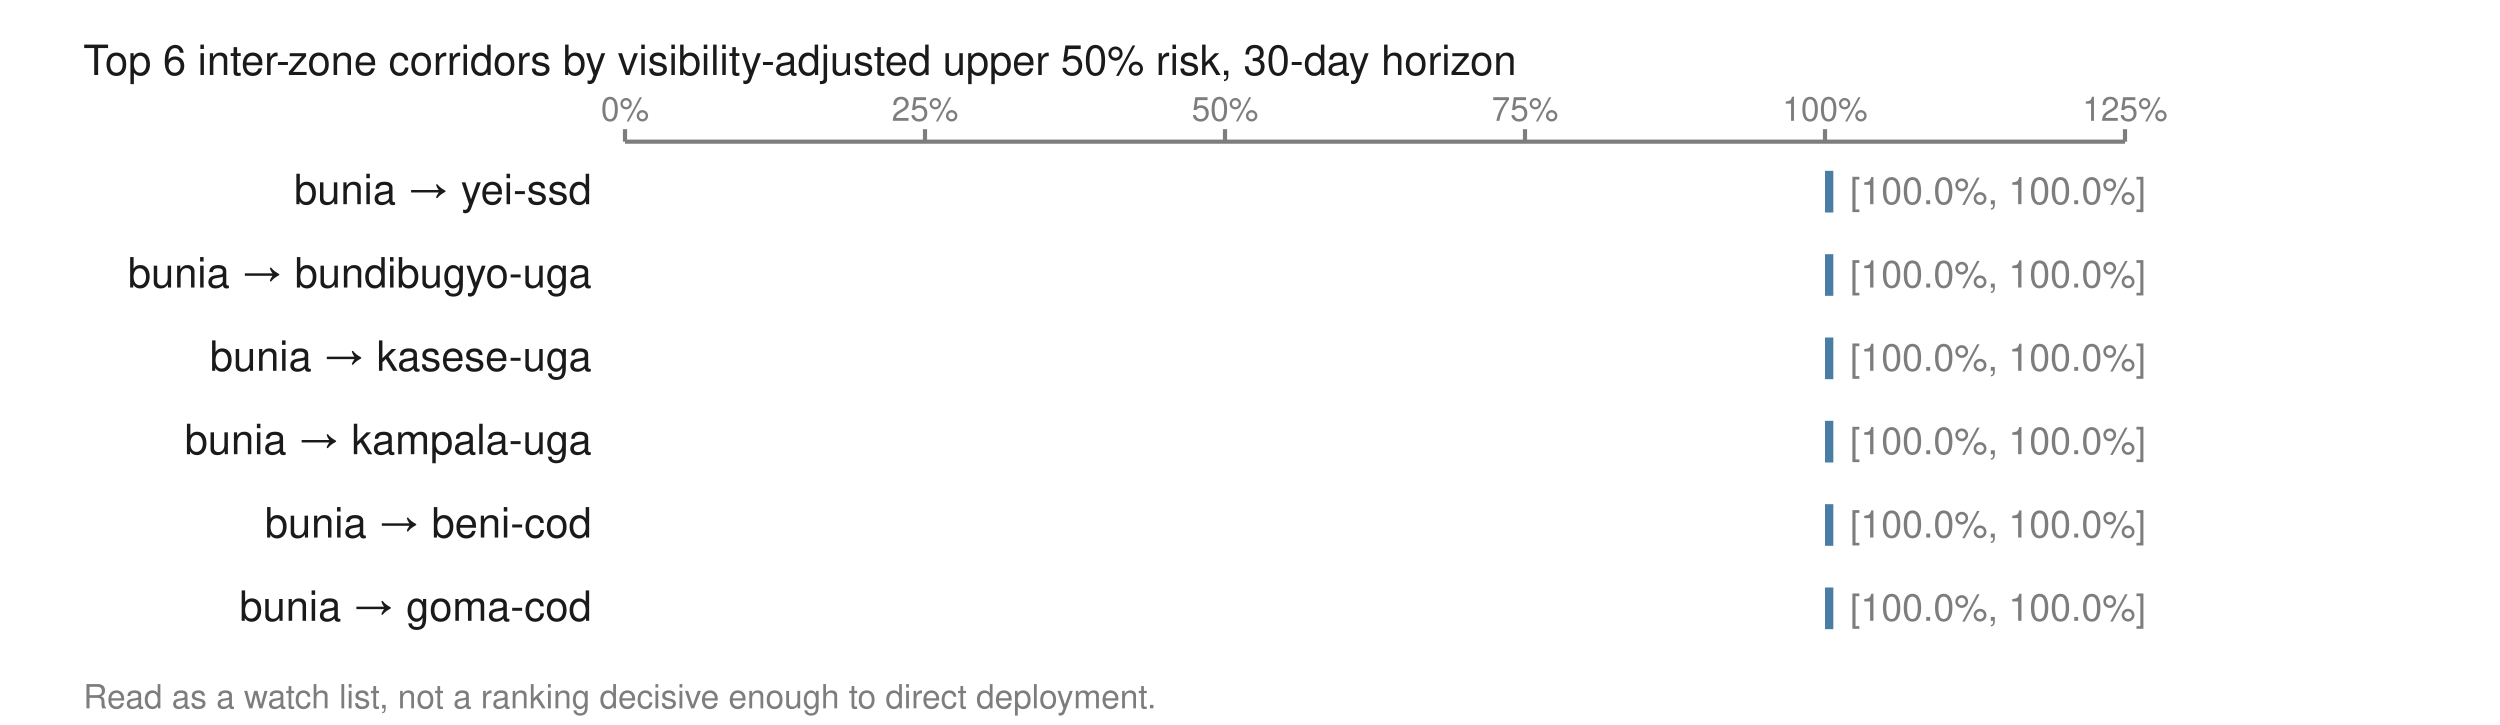
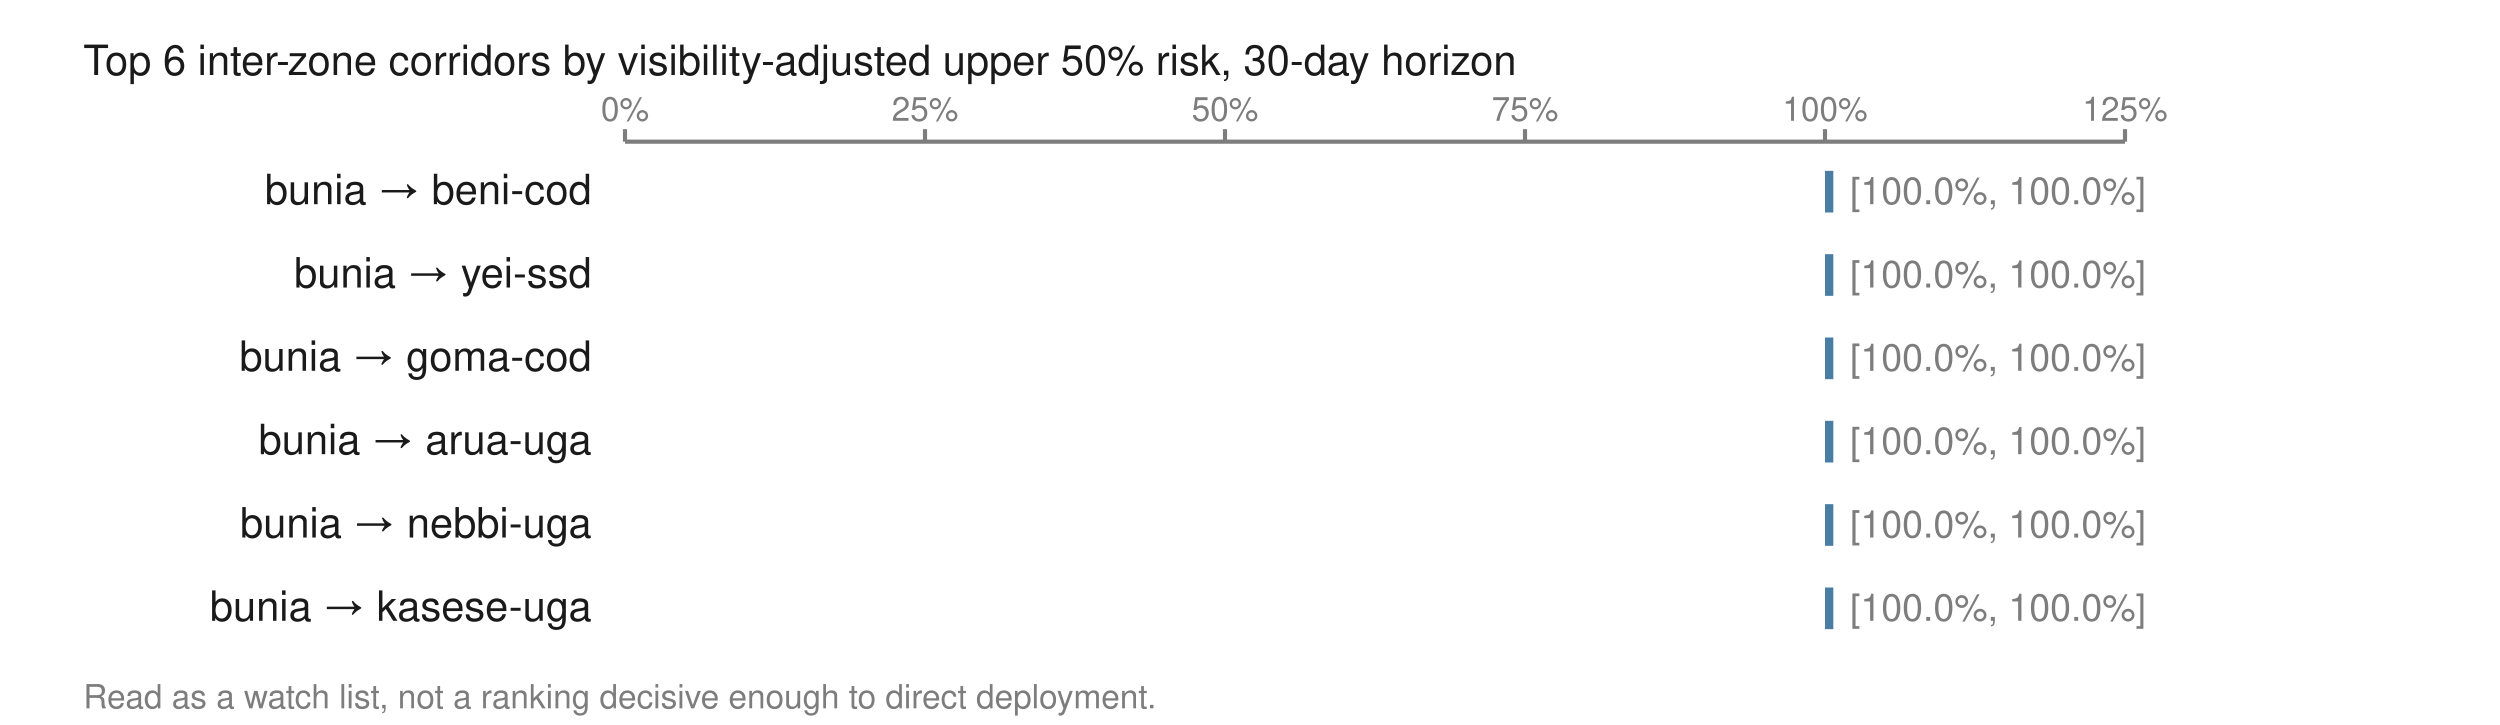
<svg xmlns="http://www.w3.org/2000/svg" viewBox="0 0 600 174" width="600" height="174" role="img" aria-labelledby="t">
  <text x="20.0" y="18.0" font-family="Helvetica,Arial,sans-serif" font-size="10" fill="#1a1a1a" font-weight="normal" text-anchor="start">Top 6 inter-zone corridors by visibility-adjusted upper 50% risk, 30-day horizon</text>
  <line x1="150.0" y1="34.0" x2="510.0" y2="34.0" stroke="#7d7d7d" stroke-width="1" />
  <line x1="150.0" y1="31.0" x2="150.0" y2="34.0" stroke="#7d7d7d" stroke-width="1" />
  <text x="150.0" y="29.0" font-family="Helvetica,Arial,sans-serif" font-size="8" fill="#7d7d7d" font-weight="normal" text-anchor="middle">0%</text>
  <line x1="222.0" y1="31.0" x2="222.0" y2="34.0" stroke="#7d7d7d" stroke-width="1" />
  <text x="222.0" y="29.0" font-family="Helvetica,Arial,sans-serif" font-size="8" fill="#7d7d7d" font-weight="normal" text-anchor="middle">25%</text>
  <line x1="294.0" y1="31.0" x2="294.0" y2="34.0" stroke="#7d7d7d" stroke-width="1" />
  <text x="294.0" y="29.0" font-family="Helvetica,Arial,sans-serif" font-size="8" fill="#7d7d7d" font-weight="normal" text-anchor="middle">50%</text>
  <line x1="366.0" y1="31.0" x2="366.0" y2="34.0" stroke="#7d7d7d" stroke-width="1" />
  <text x="366.0" y="29.0" font-family="Helvetica,Arial,sans-serif" font-size="8" fill="#7d7d7d" font-weight="normal" text-anchor="middle">75%</text>
  <line x1="438.0" y1="31.0" x2="438.0" y2="34.0" stroke="#7d7d7d" stroke-width="1" />
  <text x="438.0" y="29.0" font-family="Helvetica,Arial,sans-serif" font-size="8" fill="#7d7d7d" font-weight="normal" text-anchor="middle">100%</text>
  <line x1="510.0" y1="31.0" x2="510.0" y2="34.0" stroke="#7d7d7d" stroke-width="1" />
  <text x="510.0" y="29.0" font-family="Helvetica,Arial,sans-serif" font-size="8" fill="#7d7d7d" font-weight="normal" text-anchor="middle">125%</text>
-   <text x="142.0" y="49.0" font-family="Helvetica,Arial,sans-serif" font-size="10" fill="#1a1a1a" font-weight="normal" text-anchor="end">bunia → yei-ssd</text>
+   <text x="142.0" y="49.0" font-family="Helvetica,Arial,sans-serif" font-size="10" fill="#1a1a1a" font-weight="normal" text-anchor="end">bunia → beni-cod</text>
  <rect x="438.0" y="41.0" width="2.0" height="10.0" fill="#4a7da3" />
  <text x="444.0" y="49.0" font-family="Helvetica,Arial,sans-serif" font-size="9" fill="#7d7d7d" font-weight="normal" text-anchor="start">[100.0%, 100.0%]</text>
-   <text x="142.0" y="69.0" font-family="Helvetica,Arial,sans-serif" font-size="10" fill="#1a1a1a" font-weight="normal" text-anchor="end">bunia → bundibugyo-uga</text>
+   <text x="142.0" y="69.0" font-family="Helvetica,Arial,sans-serif" font-size="10" fill="#1a1a1a" font-weight="normal" text-anchor="end">bunia → yei-ssd</text>
  <rect x="438.0" y="61.0" width="2.0" height="10.0" fill="#4a7da3" />
  <text x="444.0" y="69.0" font-family="Helvetica,Arial,sans-serif" font-size="9" fill="#7d7d7d" font-weight="normal" text-anchor="start">[100.0%, 100.0%]</text>
-   <text x="142.0" y="89.0" font-family="Helvetica,Arial,sans-serif" font-size="10" fill="#1a1a1a" font-weight="normal" text-anchor="end">bunia → kasese-uga</text>
+   <text x="142.0" y="89.0" font-family="Helvetica,Arial,sans-serif" font-size="10" fill="#1a1a1a" font-weight="normal" text-anchor="end">bunia → goma-cod</text>
  <rect x="438.0" y="81.0" width="2.0" height="10.0" fill="#4a7da3" />
  <text x="444.0" y="89.0" font-family="Helvetica,Arial,sans-serif" font-size="9" fill="#7d7d7d" font-weight="normal" text-anchor="start">[100.0%, 100.0%]</text>
-   <text x="142.0" y="109.0" font-family="Helvetica,Arial,sans-serif" font-size="10" fill="#1a1a1a" font-weight="normal" text-anchor="end">bunia → kampala-uga</text>
+   <text x="142.0" y="109.0" font-family="Helvetica,Arial,sans-serif" font-size="10" fill="#1a1a1a" font-weight="normal" text-anchor="end">bunia → arua-uga</text>
  <rect x="438.0" y="101.0" width="2.0" height="10.0" fill="#4a7da3" />
  <text x="444.0" y="109.0" font-family="Helvetica,Arial,sans-serif" font-size="9" fill="#7d7d7d" font-weight="normal" text-anchor="start">[100.0%, 100.0%]</text>
-   <text x="142.0" y="129.0" font-family="Helvetica,Arial,sans-serif" font-size="10" fill="#1a1a1a" font-weight="normal" text-anchor="end">bunia → beni-cod</text>
+   <text x="142.0" y="129.0" font-family="Helvetica,Arial,sans-serif" font-size="10" fill="#1a1a1a" font-weight="normal" text-anchor="end">bunia → nebbi-uga</text>
  <rect x="438.0" y="121.0" width="2.0" height="10.0" fill="#4a7da3" />
  <text x="444.0" y="129.0" font-family="Helvetica,Arial,sans-serif" font-size="9" fill="#7d7d7d" font-weight="normal" text-anchor="start">[100.0%, 100.0%]</text>
-   <text x="142.0" y="149.0" font-family="Helvetica,Arial,sans-serif" font-size="10" fill="#1a1a1a" font-weight="normal" text-anchor="end">bunia → goma-cod</text>
+   <text x="142.0" y="149.0" font-family="Helvetica,Arial,sans-serif" font-size="10" fill="#1a1a1a" font-weight="normal" text-anchor="end">bunia → kasese-uga</text>
  <rect x="438.0" y="141.0" width="2.0" height="10.0" fill="#4a7da3" />
  <text x="444.0" y="149.0" font-family="Helvetica,Arial,sans-serif" font-size="9" fill="#7d7d7d" font-weight="normal" text-anchor="start">[100.0%, 100.0%]</text>
  <text x="20.0" y="170.0" font-family="Helvetica,Arial,sans-serif" font-size="8" fill="#7d7d7d" font-weight="normal" text-anchor="start">Read as a watch list, not a ranking decisive enough to direct deployment.</text>
</svg>
